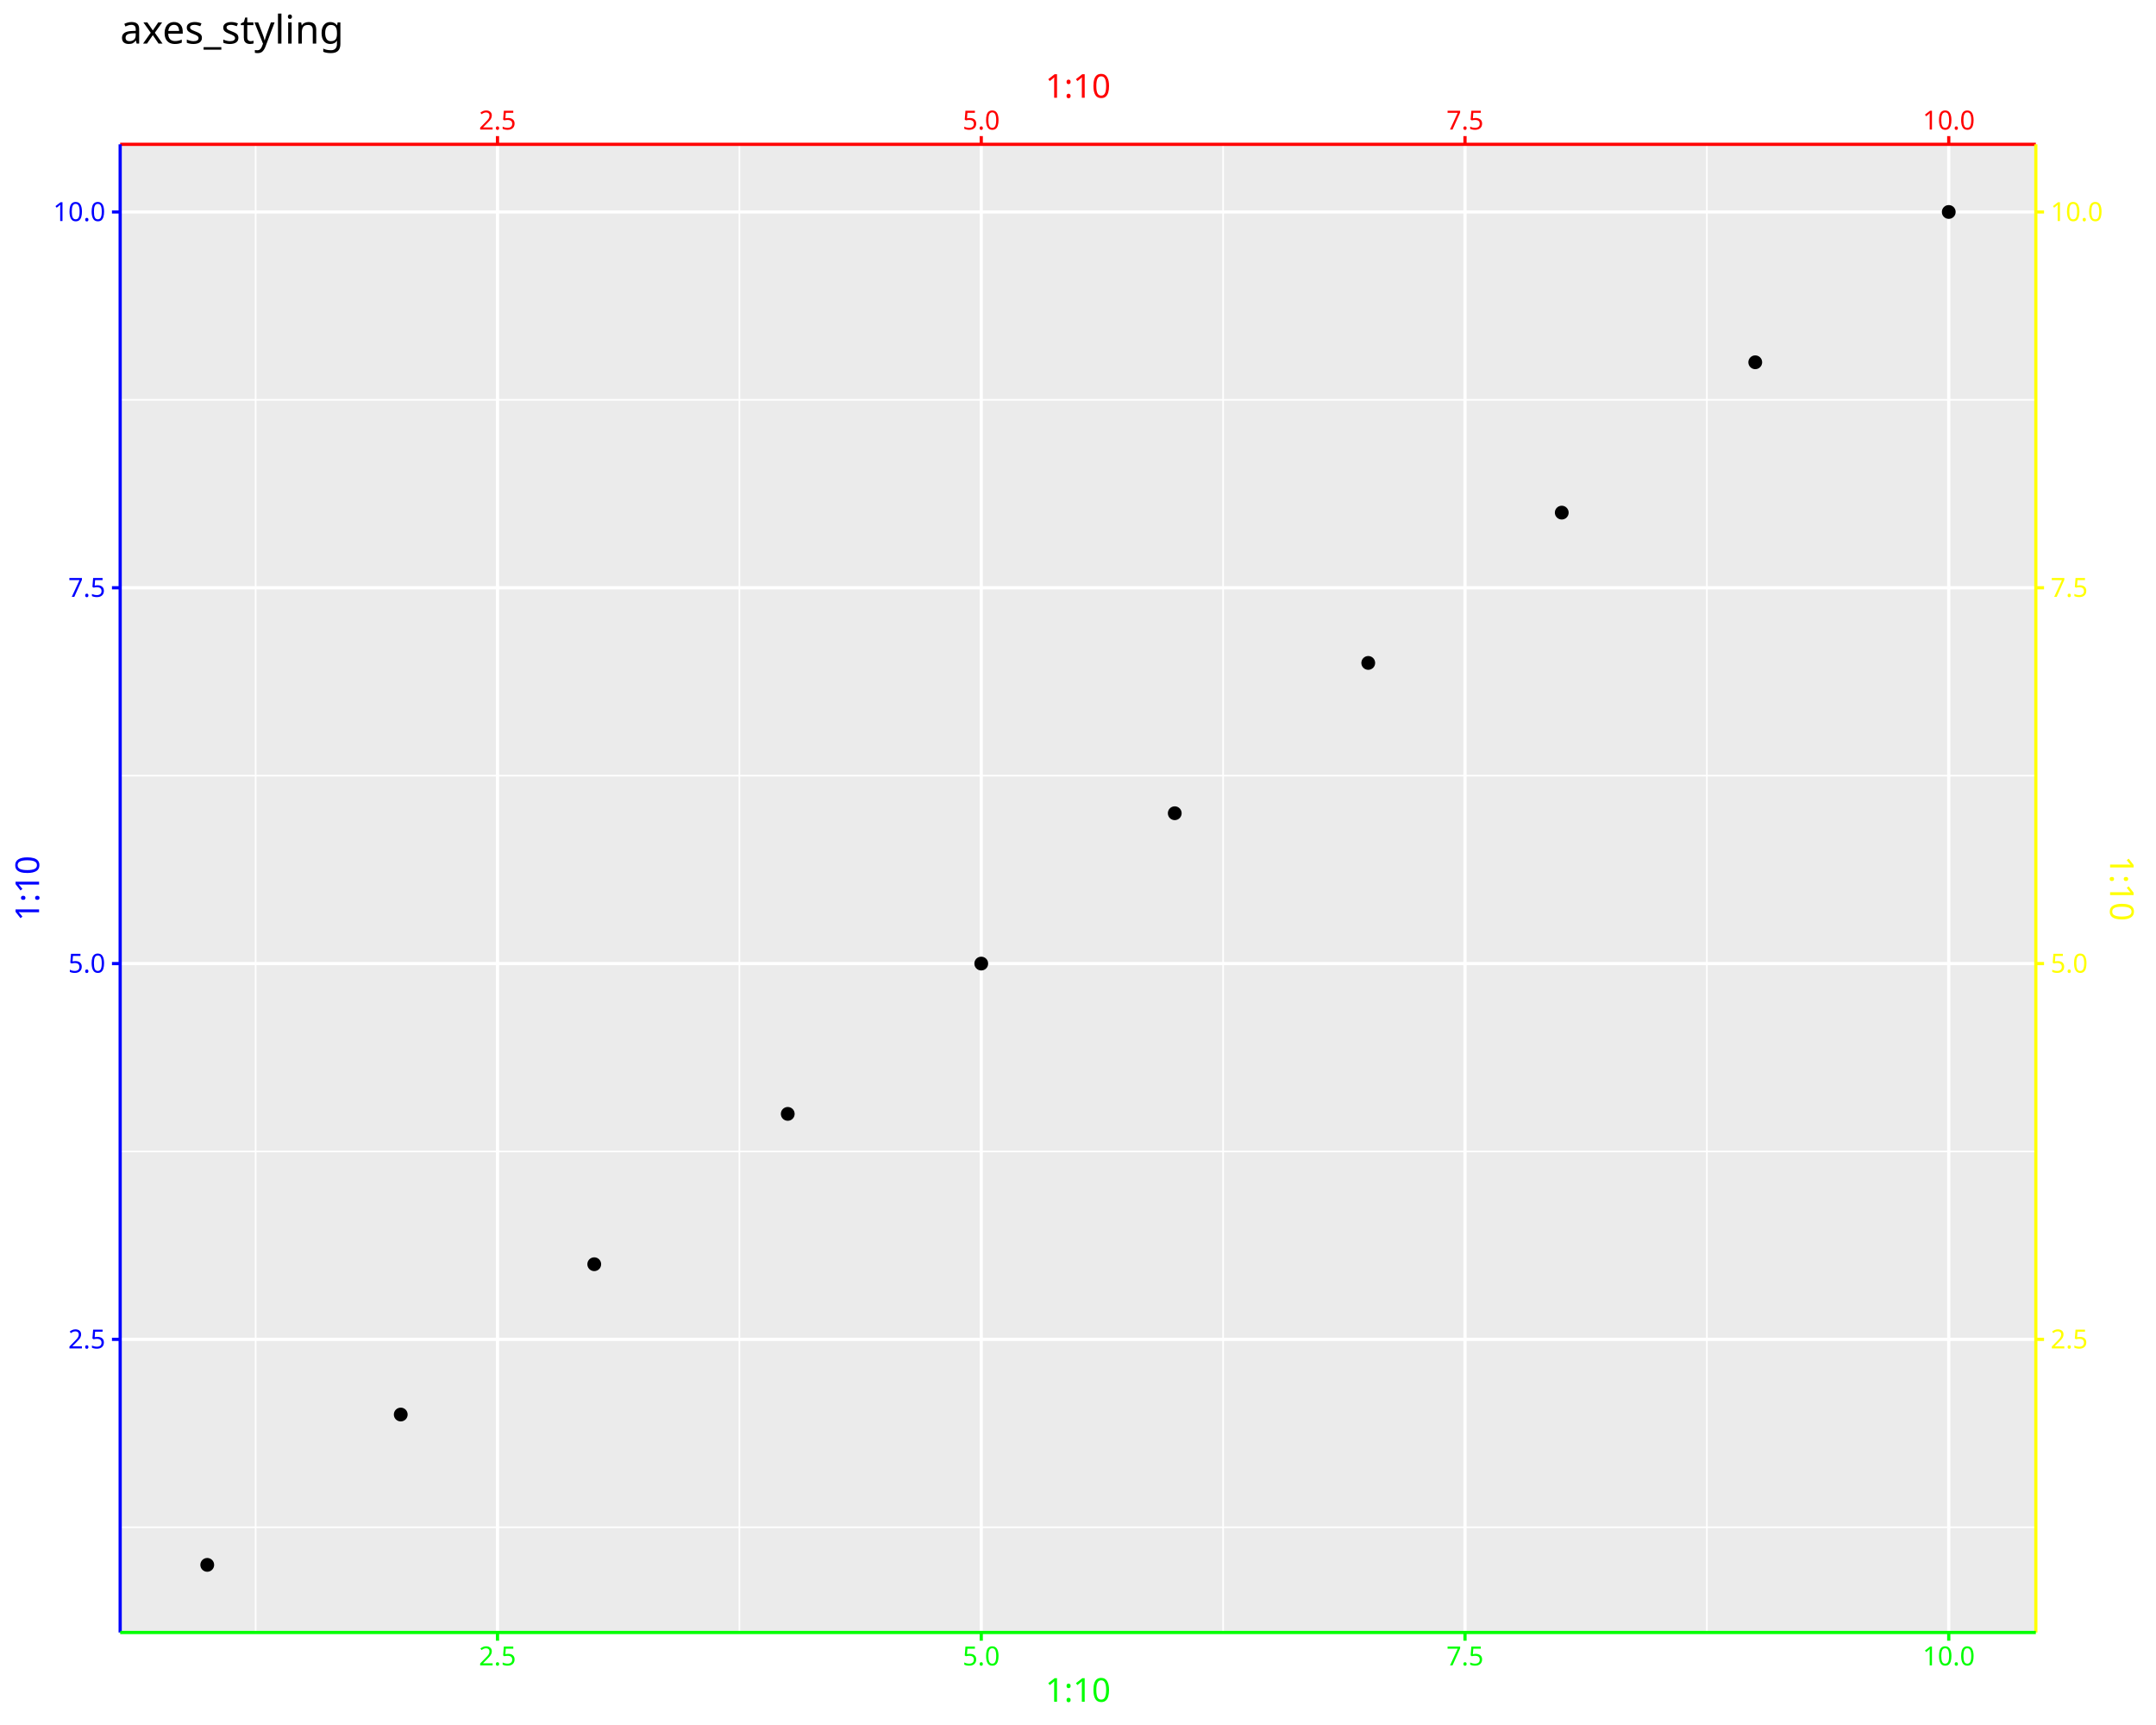
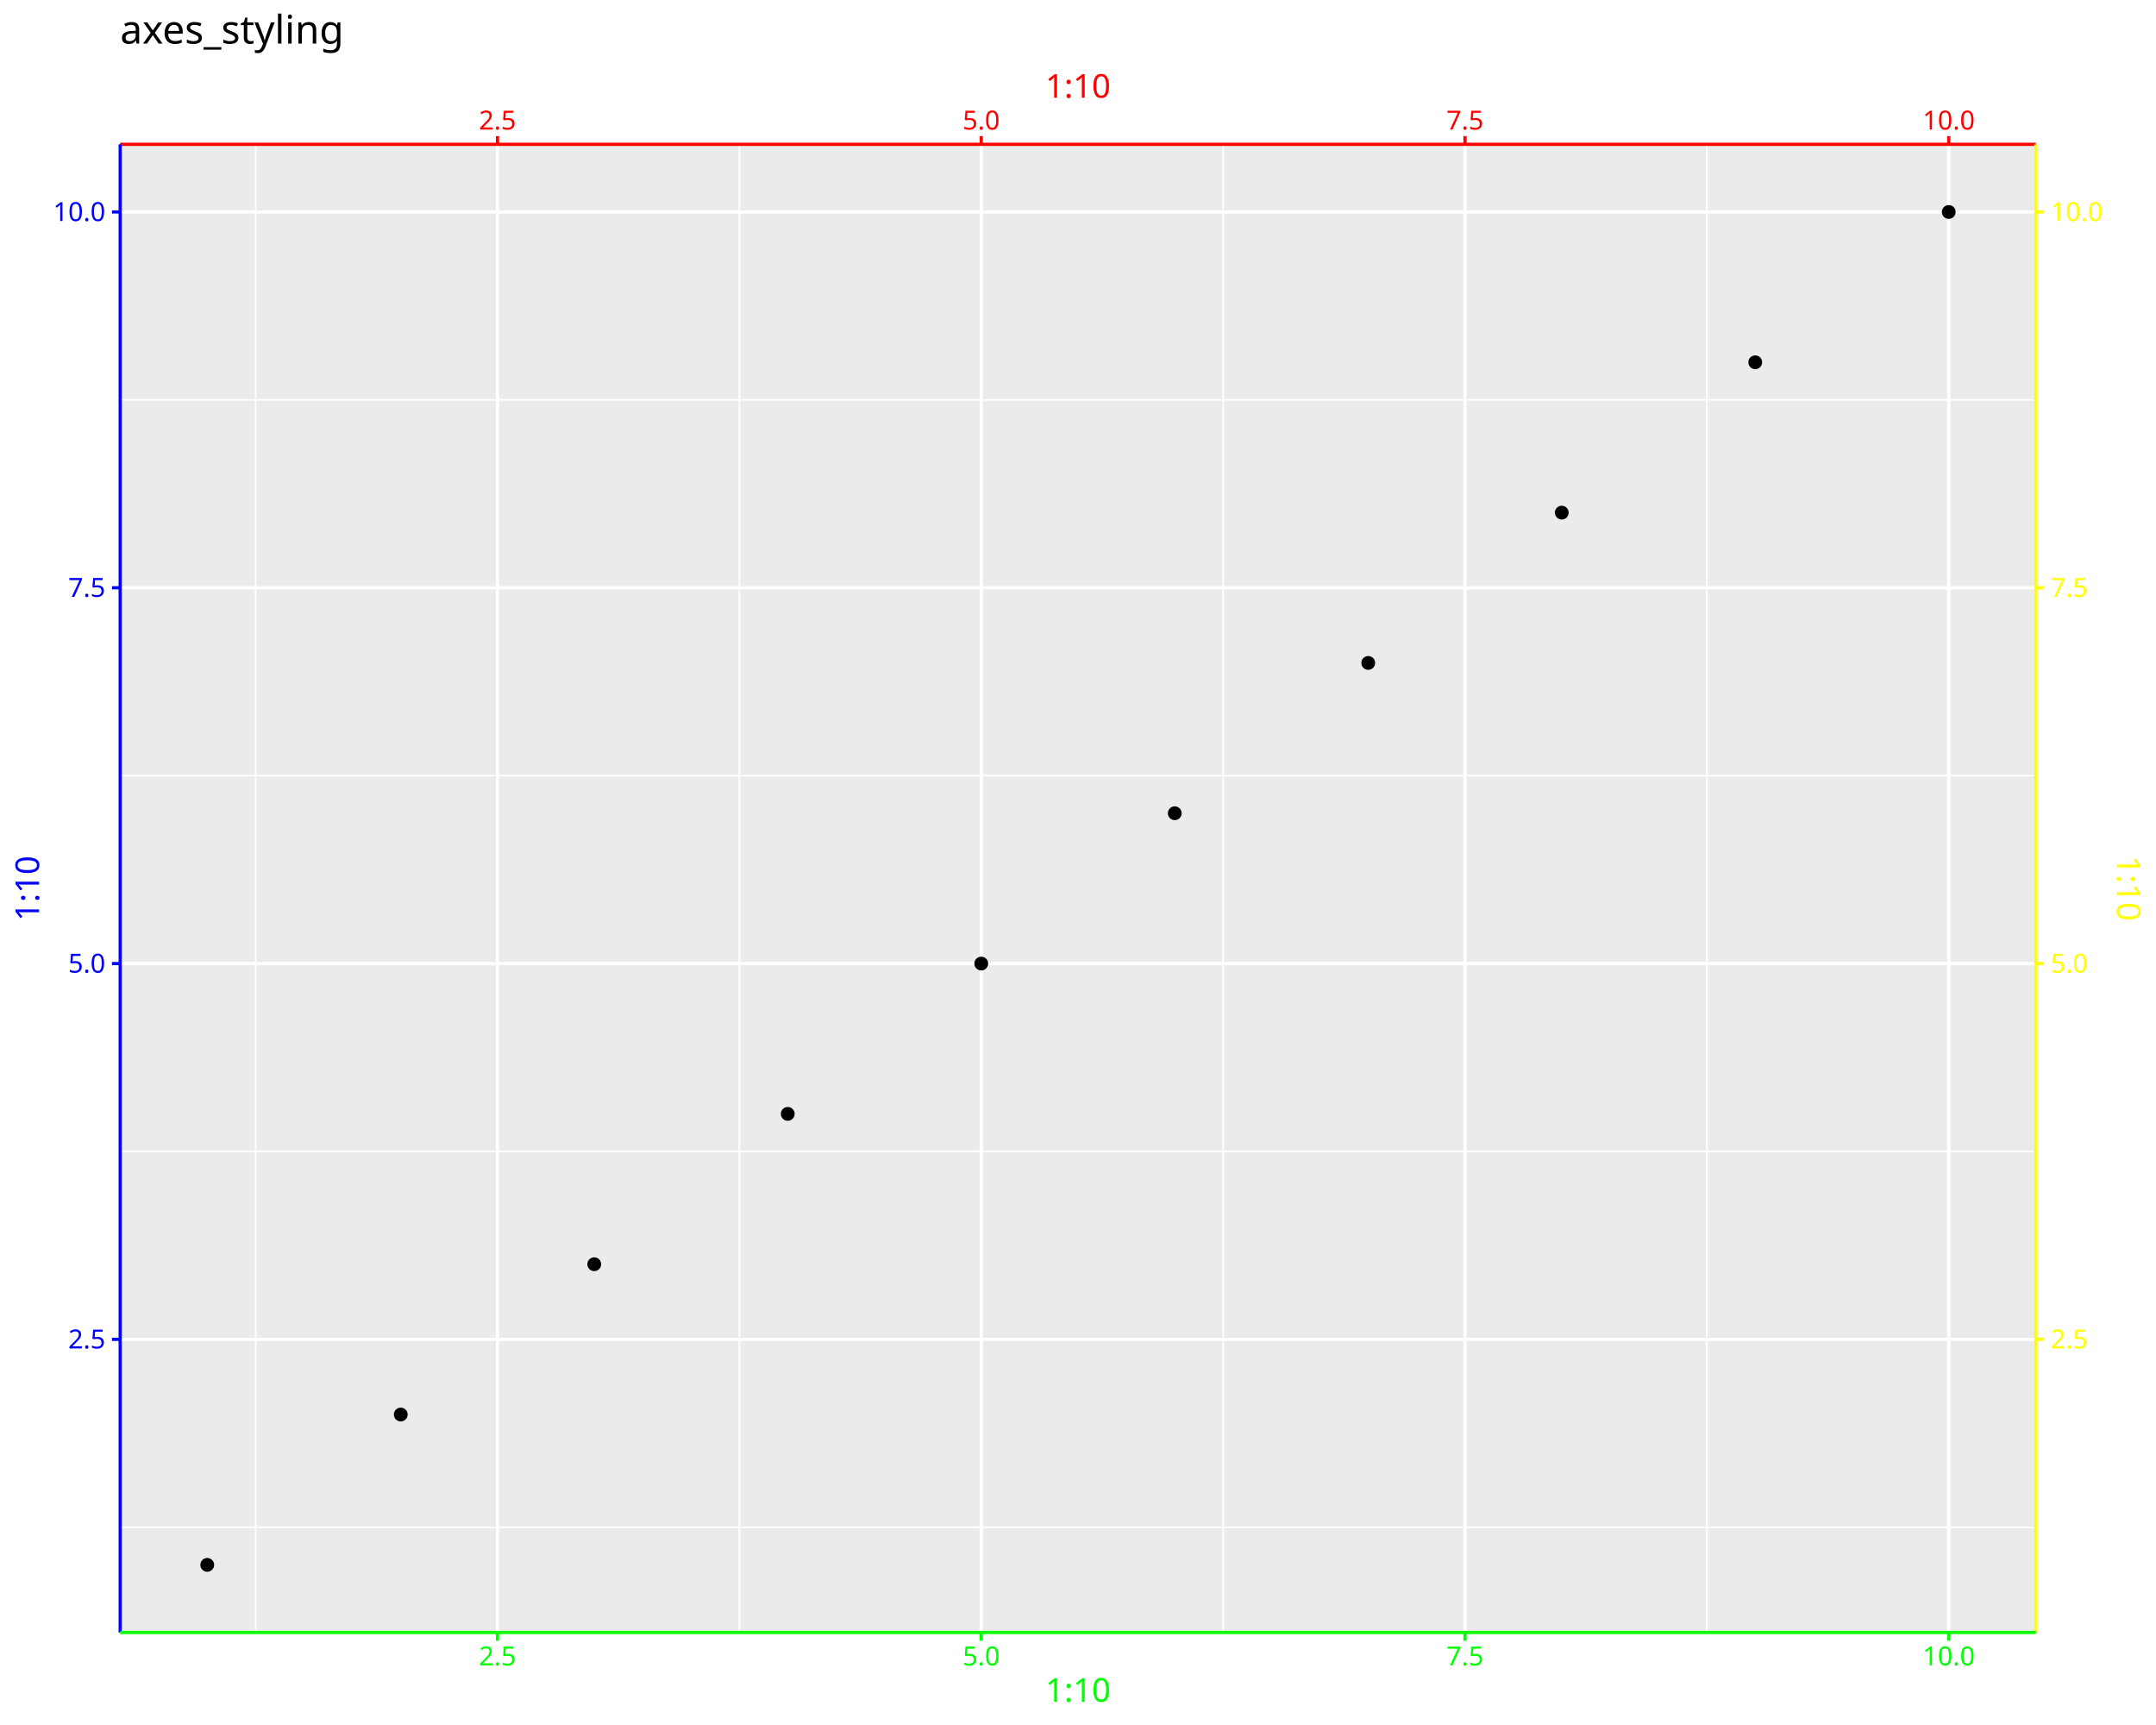
<svg xmlns="http://www.w3.org/2000/svg" class="svglite" data-engine-version="2.0" width="720.00pt" height="576.00pt" viewBox="0 0 720.00 576.00">
  <defs>
    <style type="text/css">
    .svglite line, .svglite polyline, .svglite polygon, .svglite path, .svglite rect, .svglite circle {
      fill: none;
      stroke: #000000;
      stroke-linecap: round;
      stroke-linejoin: round;
      stroke-miterlimit: 10.00;
    }
  </style>
  </defs>
  <rect width="100%" height="100%" style="stroke: none; fill: #FFFFFF;" />
  <defs>
    <clipPath id="cpMC4wMHw3MjAuMDB8MC4wMHw1NzYuMDA=">
      <rect x="0.00" y="0.00" width="720.00" height="576.00" />
    </clipPath>
  </defs>
  <g clip-path="url(#cpMC4wMHw3MjAuMDB8MC4wMHw1NzYuMDA=)">
    <rect x="0.00" y="0.00" width="720.00" height="576.00" style="stroke-width: 1.07; stroke: #FFFFFF; fill: #FFFFFF;" />
  </g>
  <defs>
    <clipPath id="cpNDAuMTN8Njc5Ljg3fDQ4LjE5fDU0NS4xMQ==">
      <rect x="40.13" y="48.19" width="639.73" height="496.92" />
    </clipPath>
  </defs>
  <g clip-path="url(#cpNDAuMTN8Njc5Ljg3fDQ4LjE5fDU0NS4xMQ==)">
    <rect x="40.13" y="48.19" width="639.73" height="496.92" style="stroke-width: 1.07; stroke: none; fill: #EBEBEB;" />
    <polyline points="40.13,509.98 679.87,509.98 " style="stroke-width: 0.53; stroke: #FFFFFF; stroke-linecap: butt;" />
    <polyline points="40.13,384.49 679.87,384.49 " style="stroke-width: 0.53; stroke: #FFFFFF; stroke-linecap: butt;" />
    <polyline points="40.13,259.01 679.87,259.01 " style="stroke-width: 0.53; stroke: #FFFFFF; stroke-linecap: butt;" />
    <polyline points="40.13,133.52 679.87,133.52 " style="stroke-width: 0.53; stroke: #FFFFFF; stroke-linecap: butt;" />
    <polyline points="85.37,545.11 85.37,48.19 " style="stroke-width: 0.53; stroke: #FFFFFF; stroke-linecap: butt;" />
    <polyline points="246.92,545.11 246.92,48.19 " style="stroke-width: 0.53; stroke: #FFFFFF; stroke-linecap: butt;" />
    <polyline points="408.46,545.11 408.46,48.19 " style="stroke-width: 0.53; stroke: #FFFFFF; stroke-linecap: butt;" />
    <polyline points="570.01,545.11 570.01,48.19 " style="stroke-width: 0.53; stroke: #FFFFFF; stroke-linecap: butt;" />
    <polyline points="40.13,447.23 679.87,447.23 " style="stroke-width: 1.07; stroke: #FFFFFF; stroke-linecap: butt;" />
    <polyline points="40.13,321.75 679.87,321.75 " style="stroke-width: 1.07; stroke: #FFFFFF; stroke-linecap: butt;" />
    <polyline points="40.13,196.26 679.87,196.26 " style="stroke-width: 1.07; stroke: #FFFFFF; stroke-linecap: butt;" />
    <polyline points="40.13,70.78 679.87,70.78 " style="stroke-width: 1.07; stroke: #FFFFFF; stroke-linecap: butt;" />
    <polyline points="166.14,545.11 166.14,48.19 " style="stroke-width: 1.07; stroke: #FFFFFF; stroke-linecap: butt;" />
    <polyline points="327.69,545.11 327.69,48.19 " style="stroke-width: 1.07; stroke: #FFFFFF; stroke-linecap: butt;" />
    <polyline points="489.24,545.11 489.24,48.19 " style="stroke-width: 1.07; stroke: #FFFFFF; stroke-linecap: butt;" />
    <polyline points="650.79,545.11 650.79,48.19 " style="stroke-width: 1.07; stroke: #FFFFFF; stroke-linecap: butt;" />
    <circle cx="69.21" cy="522.53" r="1.95" style="stroke-width: 0.71; fill: #000000;" />
    <circle cx="133.83" cy="472.33" r="1.95" style="stroke-width: 0.71; fill: #000000;" />
    <circle cx="198.45" cy="422.14" r="1.95" style="stroke-width: 0.71; fill: #000000;" />
    <circle cx="263.07" cy="371.94" r="1.95" style="stroke-width: 0.71; fill: #000000;" />
    <circle cx="327.69" cy="321.75" r="1.95" style="stroke-width: 0.71; fill: #000000;" />
    <circle cx="392.31" cy="271.55" r="1.95" style="stroke-width: 0.71; fill: #000000;" />
    <circle cx="456.93" cy="221.36" r="1.95" style="stroke-width: 0.71; fill: #000000;" />
    <circle cx="521.55" cy="171.17" r="1.95" style="stroke-width: 0.71; fill: #000000;" />
    <circle cx="586.17" cy="120.97" r="1.95" style="stroke-width: 0.71; fill: #000000;" />
    <circle cx="650.79" cy="70.78" r="1.95" style="stroke-width: 0.71; fill: #000000;" />
  </g>
  <g clip-path="url(#cpMC4wMHw3MjAuMDB8MC4wMHw1NzYuMDA=)">
    <polyline points="40.13,48.19 679.87,48.19 " style="stroke-width: 1.07; stroke: #FF0000; stroke-linecap: butt;" />
    <polyline points="166.14,45.45 166.14,48.19 " style="stroke-width: 1.07; stroke: #FF0000; stroke-linecap: butt;" />
    <polyline points="327.69,45.45 327.69,48.19 " style="stroke-width: 1.07; stroke: #FF0000; stroke-linecap: butt;" />
    <polyline points="489.24,45.45 489.24,48.19 " style="stroke-width: 1.07; stroke: #FF0000; stroke-linecap: butt;" />
    <polyline points="650.79,45.45 650.79,48.19 " style="stroke-width: 1.07; stroke: #FF0000; stroke-linecap: butt;" />
    <text x="166.14" y="43.26" text-anchor="middle" style="font-size: 8.80px; fill: #FF0000; font-family: sans;" textLength="12.23px" lengthAdjust="spacingAndGlyphs">2.5</text>
    <text x="327.69" y="43.26" text-anchor="middle" style="font-size: 8.80px; fill: #FF0000; font-family: sans;" textLength="12.23px" lengthAdjust="spacingAndGlyphs">5.0</text>
    <text x="489.24" y="43.26" text-anchor="middle" style="font-size: 8.80px; fill: #FF0000; font-family: sans;" textLength="12.23px" lengthAdjust="spacingAndGlyphs">7.5</text>
    <text x="650.79" y="43.26" text-anchor="middle" style="font-size: 8.80px; fill: #FF0000; font-family: sans;" textLength="17.13px" lengthAdjust="spacingAndGlyphs">10.0</text>
    <polyline points="40.13,545.11 40.13,48.19 " style="stroke-width: 1.07; stroke: #0000FF; stroke-linecap: butt;" />
    <text x="35.20" y="450.26" text-anchor="end" style="font-size: 8.80px; fill: #0000FF; font-family: sans;" textLength="12.23px" lengthAdjust="spacingAndGlyphs">2.5</text>
    <text x="35.20" y="324.78" text-anchor="end" style="font-size: 8.80px; fill: #0000FF; font-family: sans;" textLength="12.23px" lengthAdjust="spacingAndGlyphs">5.0</text>
    <text x="35.20" y="199.29" text-anchor="end" style="font-size: 8.80px; fill: #0000FF; font-family: sans;" textLength="12.23px" lengthAdjust="spacingAndGlyphs">7.5</text>
    <text x="35.20" y="73.81" text-anchor="end" style="font-size: 8.80px; fill: #0000FF; font-family: sans;" textLength="17.13px" lengthAdjust="spacingAndGlyphs">10.0</text>
    <polyline points="37.39,447.23 40.13,447.23 " style="stroke-width: 1.07; stroke: #0000FF; stroke-linecap: butt;" />
    <polyline points="37.39,321.75 40.13,321.75 " style="stroke-width: 1.07; stroke: #0000FF; stroke-linecap: butt;" />
    <polyline points="37.39,196.26 40.13,196.26 " style="stroke-width: 1.07; stroke: #0000FF; stroke-linecap: butt;" />
    <polyline points="37.39,70.78 40.13,70.78 " style="stroke-width: 1.07; stroke: #0000FF; stroke-linecap: butt;" />
    <polyline points="679.87,545.11 679.87,48.19 " style="stroke-width: 1.07; stroke: #FFFF00; stroke-linecap: butt;" />
    <polyline points="682.61,447.23 679.87,447.23 " style="stroke-width: 1.07; stroke: #FFFF00; stroke-linecap: butt;" />
    <polyline points="682.61,321.75 679.87,321.75 " style="stroke-width: 1.07; stroke: #FFFF00; stroke-linecap: butt;" />
    <polyline points="682.61,196.26 679.87,196.26 " style="stroke-width: 1.07; stroke: #FFFF00; stroke-linecap: butt;" />
    <polyline points="682.61,70.78 679.87,70.78 " style="stroke-width: 1.07; stroke: #FFFF00; stroke-linecap: butt;" />
    <text x="684.80" y="450.26" style="font-size: 8.80px; fill: #FFFF00; font-family: sans;" textLength="12.23px" lengthAdjust="spacingAndGlyphs">2.5</text>
    <text x="684.80" y="324.78" style="font-size: 8.80px; fill: #FFFF00; font-family: sans;" textLength="12.23px" lengthAdjust="spacingAndGlyphs">5.0</text>
    <text x="684.80" y="199.29" style="font-size: 8.80px; fill: #FFFF00; font-family: sans;" textLength="12.23px" lengthAdjust="spacingAndGlyphs">7.5</text>
    <text x="684.80" y="73.81" style="font-size: 8.80px; fill: #FFFF00; font-family: sans;" textLength="17.13px" lengthAdjust="spacingAndGlyphs">10.0</text>
    <polyline points="40.13,545.11 679.87,545.11 " style="stroke-width: 1.07; stroke: #00FF00; stroke-linecap: butt;" />
    <polyline points="166.14,547.85 166.14,545.11 " style="stroke-width: 1.07; stroke: #00FF00; stroke-linecap: butt;" />
    <polyline points="327.69,547.85 327.69,545.11 " style="stroke-width: 1.07; stroke: #00FF00; stroke-linecap: butt;" />
    <polyline points="489.24,547.85 489.24,545.11 " style="stroke-width: 1.07; stroke: #00FF00; stroke-linecap: butt;" />
    <polyline points="650.79,547.85 650.79,545.11 " style="stroke-width: 1.07; stroke: #00FF00; stroke-linecap: butt;" />
    <text x="166.14" y="556.10" text-anchor="middle" style="font-size: 8.80px; fill: #00FF00; font-family: sans;" textLength="12.23px" lengthAdjust="spacingAndGlyphs">2.5</text>
    <text x="327.69" y="556.10" text-anchor="middle" style="font-size: 8.80px; fill: #00FF00; font-family: sans;" textLength="12.23px" lengthAdjust="spacingAndGlyphs">5.0</text>
    <text x="489.24" y="556.10" text-anchor="middle" style="font-size: 8.80px; fill: #00FF00; font-family: sans;" textLength="12.23px" lengthAdjust="spacingAndGlyphs">7.5</text>
    <text x="650.79" y="556.10" text-anchor="middle" style="font-size: 8.80px; fill: #00FF00; font-family: sans;" textLength="17.13px" lengthAdjust="spacingAndGlyphs">10.0</text>
    <text x="360.00" y="32.64" text-anchor="middle" style="font-size: 11.00px; fill: #FF0000; font-family: sans;" textLength="21.41px" lengthAdjust="spacingAndGlyphs">1:10</text>
    <text x="360.00" y="568.24" text-anchor="middle" style="font-size: 11.00px; fill: #00FF00; font-family: sans;" textLength="21.41px" lengthAdjust="spacingAndGlyphs">1:10</text>
    <text transform="translate(13.05,296.65) rotate(-90)" text-anchor="middle" style="font-size: 11.00px; fill: #0000FF; font-family: sans;" textLength="21.41px" lengthAdjust="spacingAndGlyphs">1:10</text>
-     <text transform="translate(704.67,296.65) rotate(90)" text-anchor="middle" style="font-size: 11.00px; fill: #FFFF00; font-family: sans;" textLength="21.41px" lengthAdjust="spacingAndGlyphs">1:10</text>
+     <text transform="translate(706.95,296.65) rotate(90)" text-anchor="middle" style="font-size: 11.00px; fill: #FFFF00; font-family: sans;" textLength="21.41px" lengthAdjust="spacingAndGlyphs">1:10</text>
    <text x="40.13" y="14.56" style="font-size: 13.20px; font-family: sans;" textLength="72.66px" lengthAdjust="spacingAndGlyphs">axes_styling</text>
  </g>
</svg>
